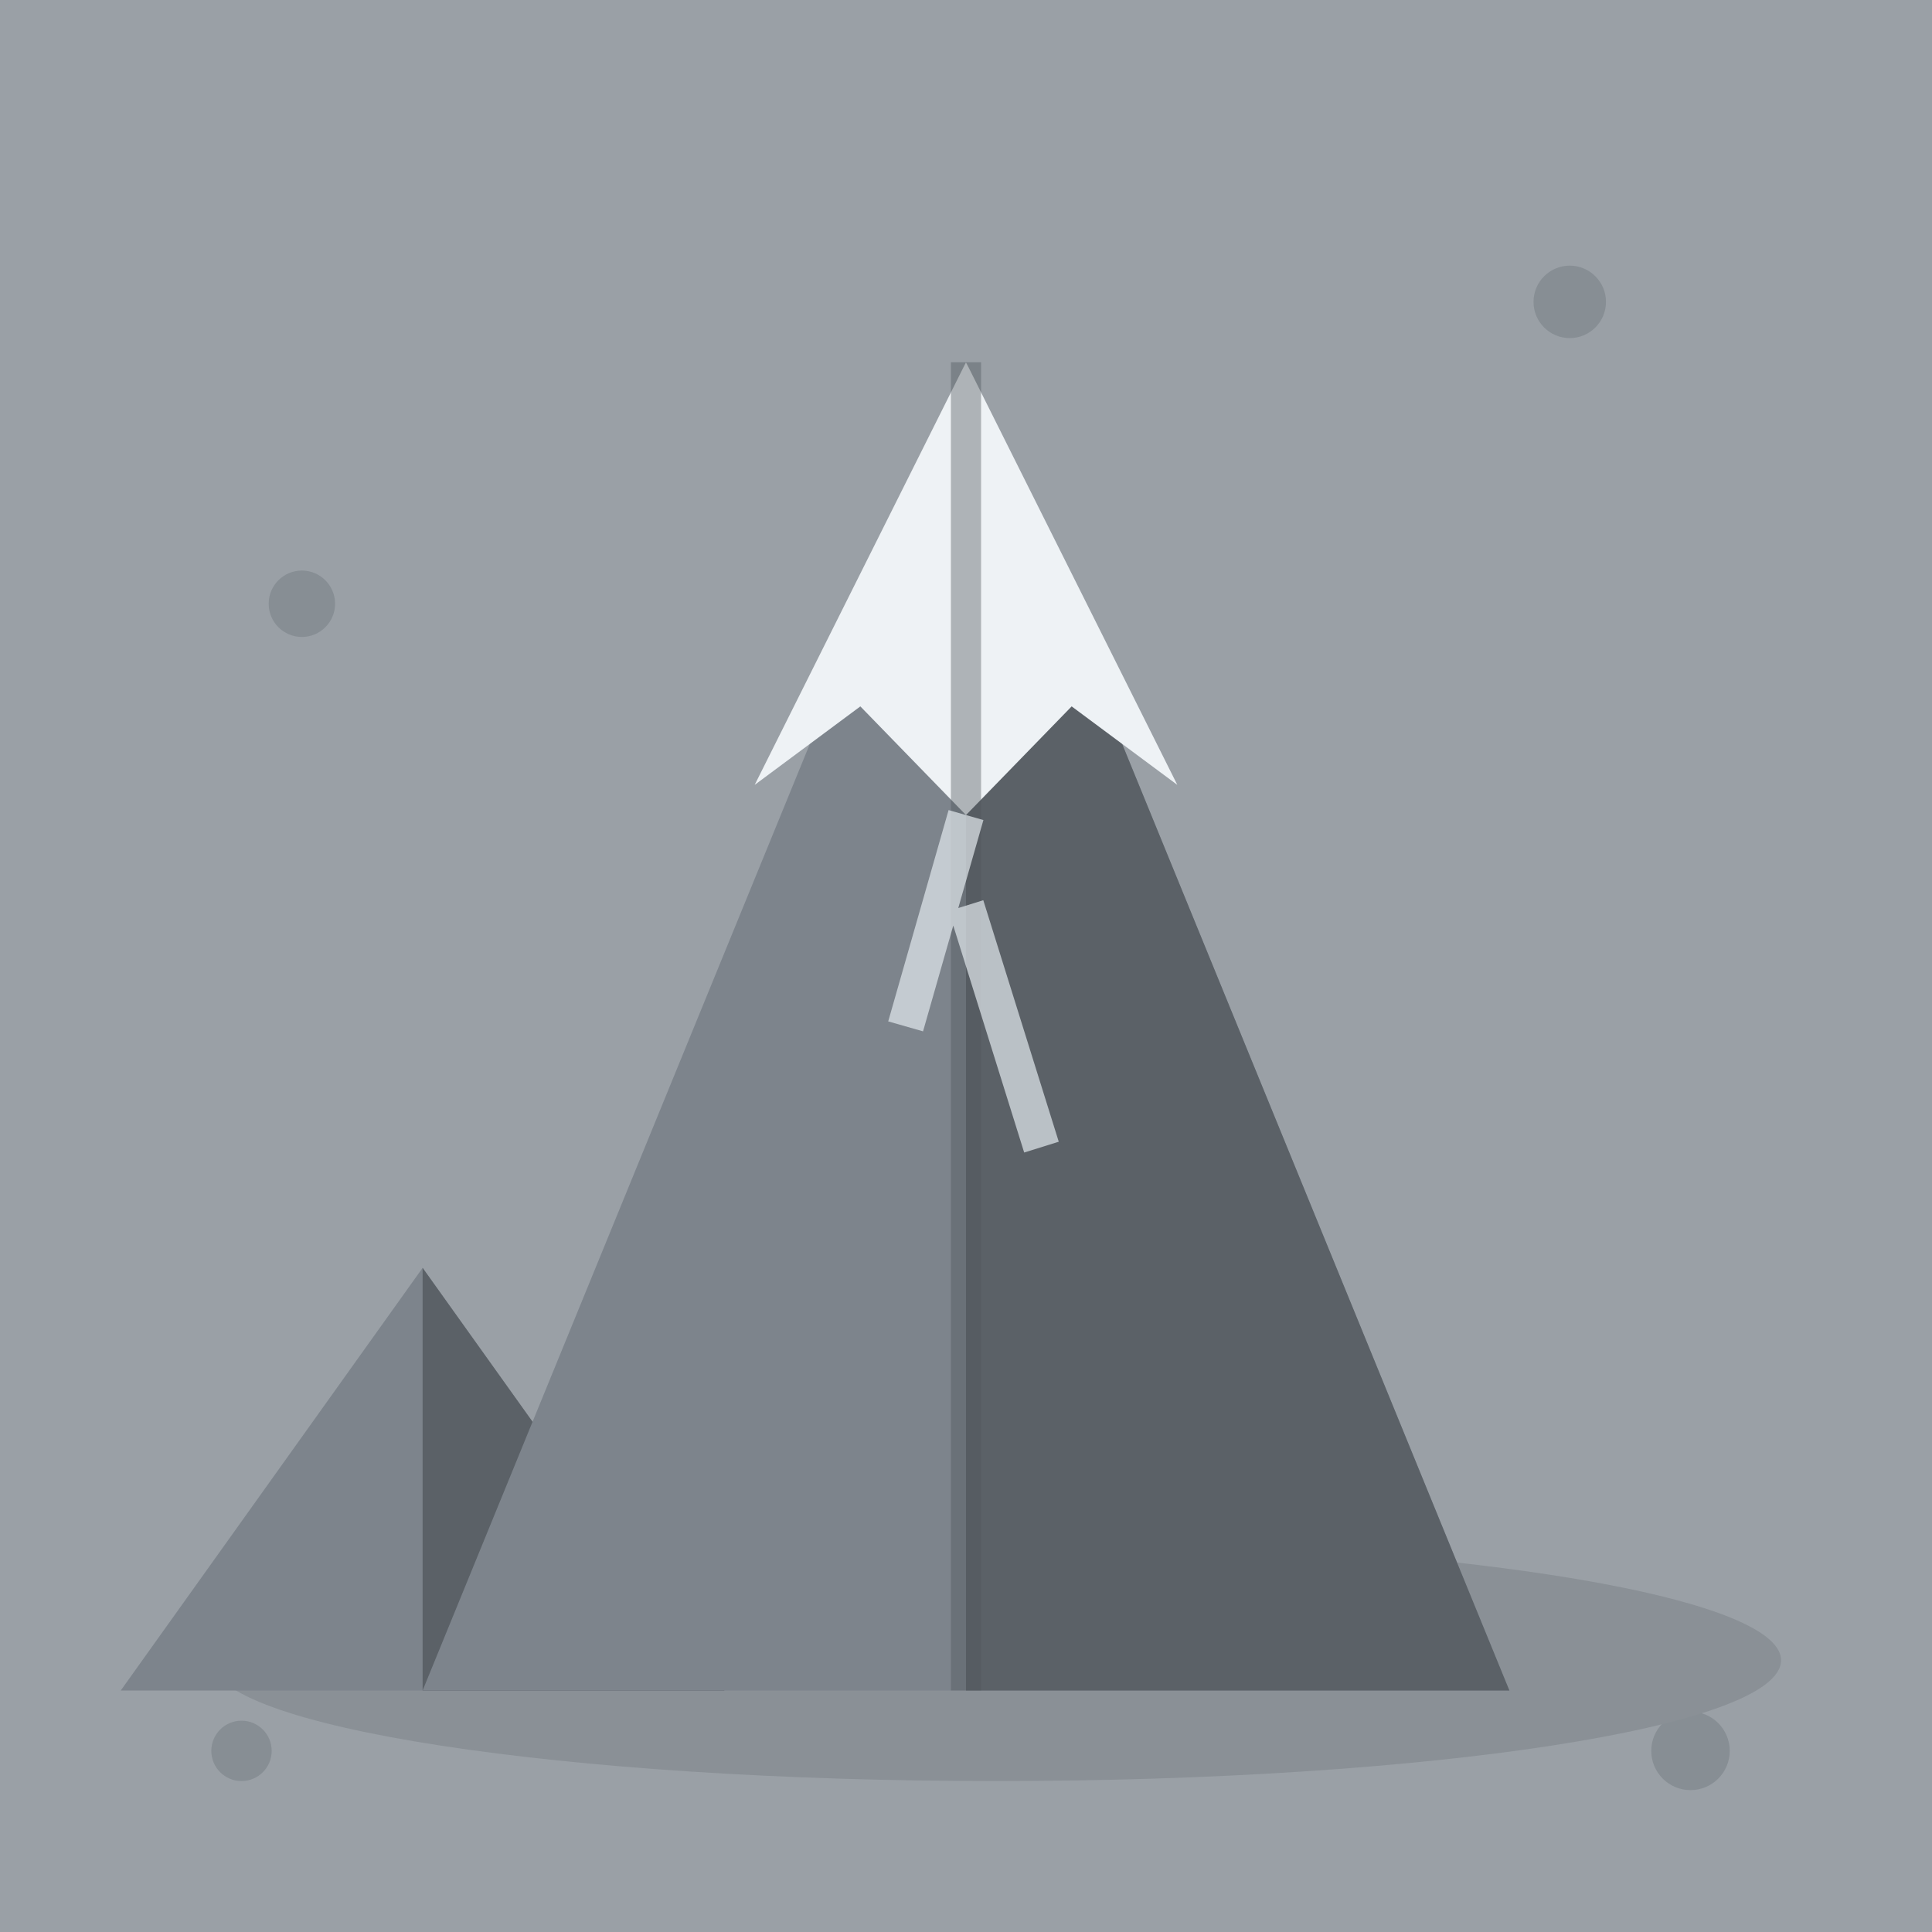
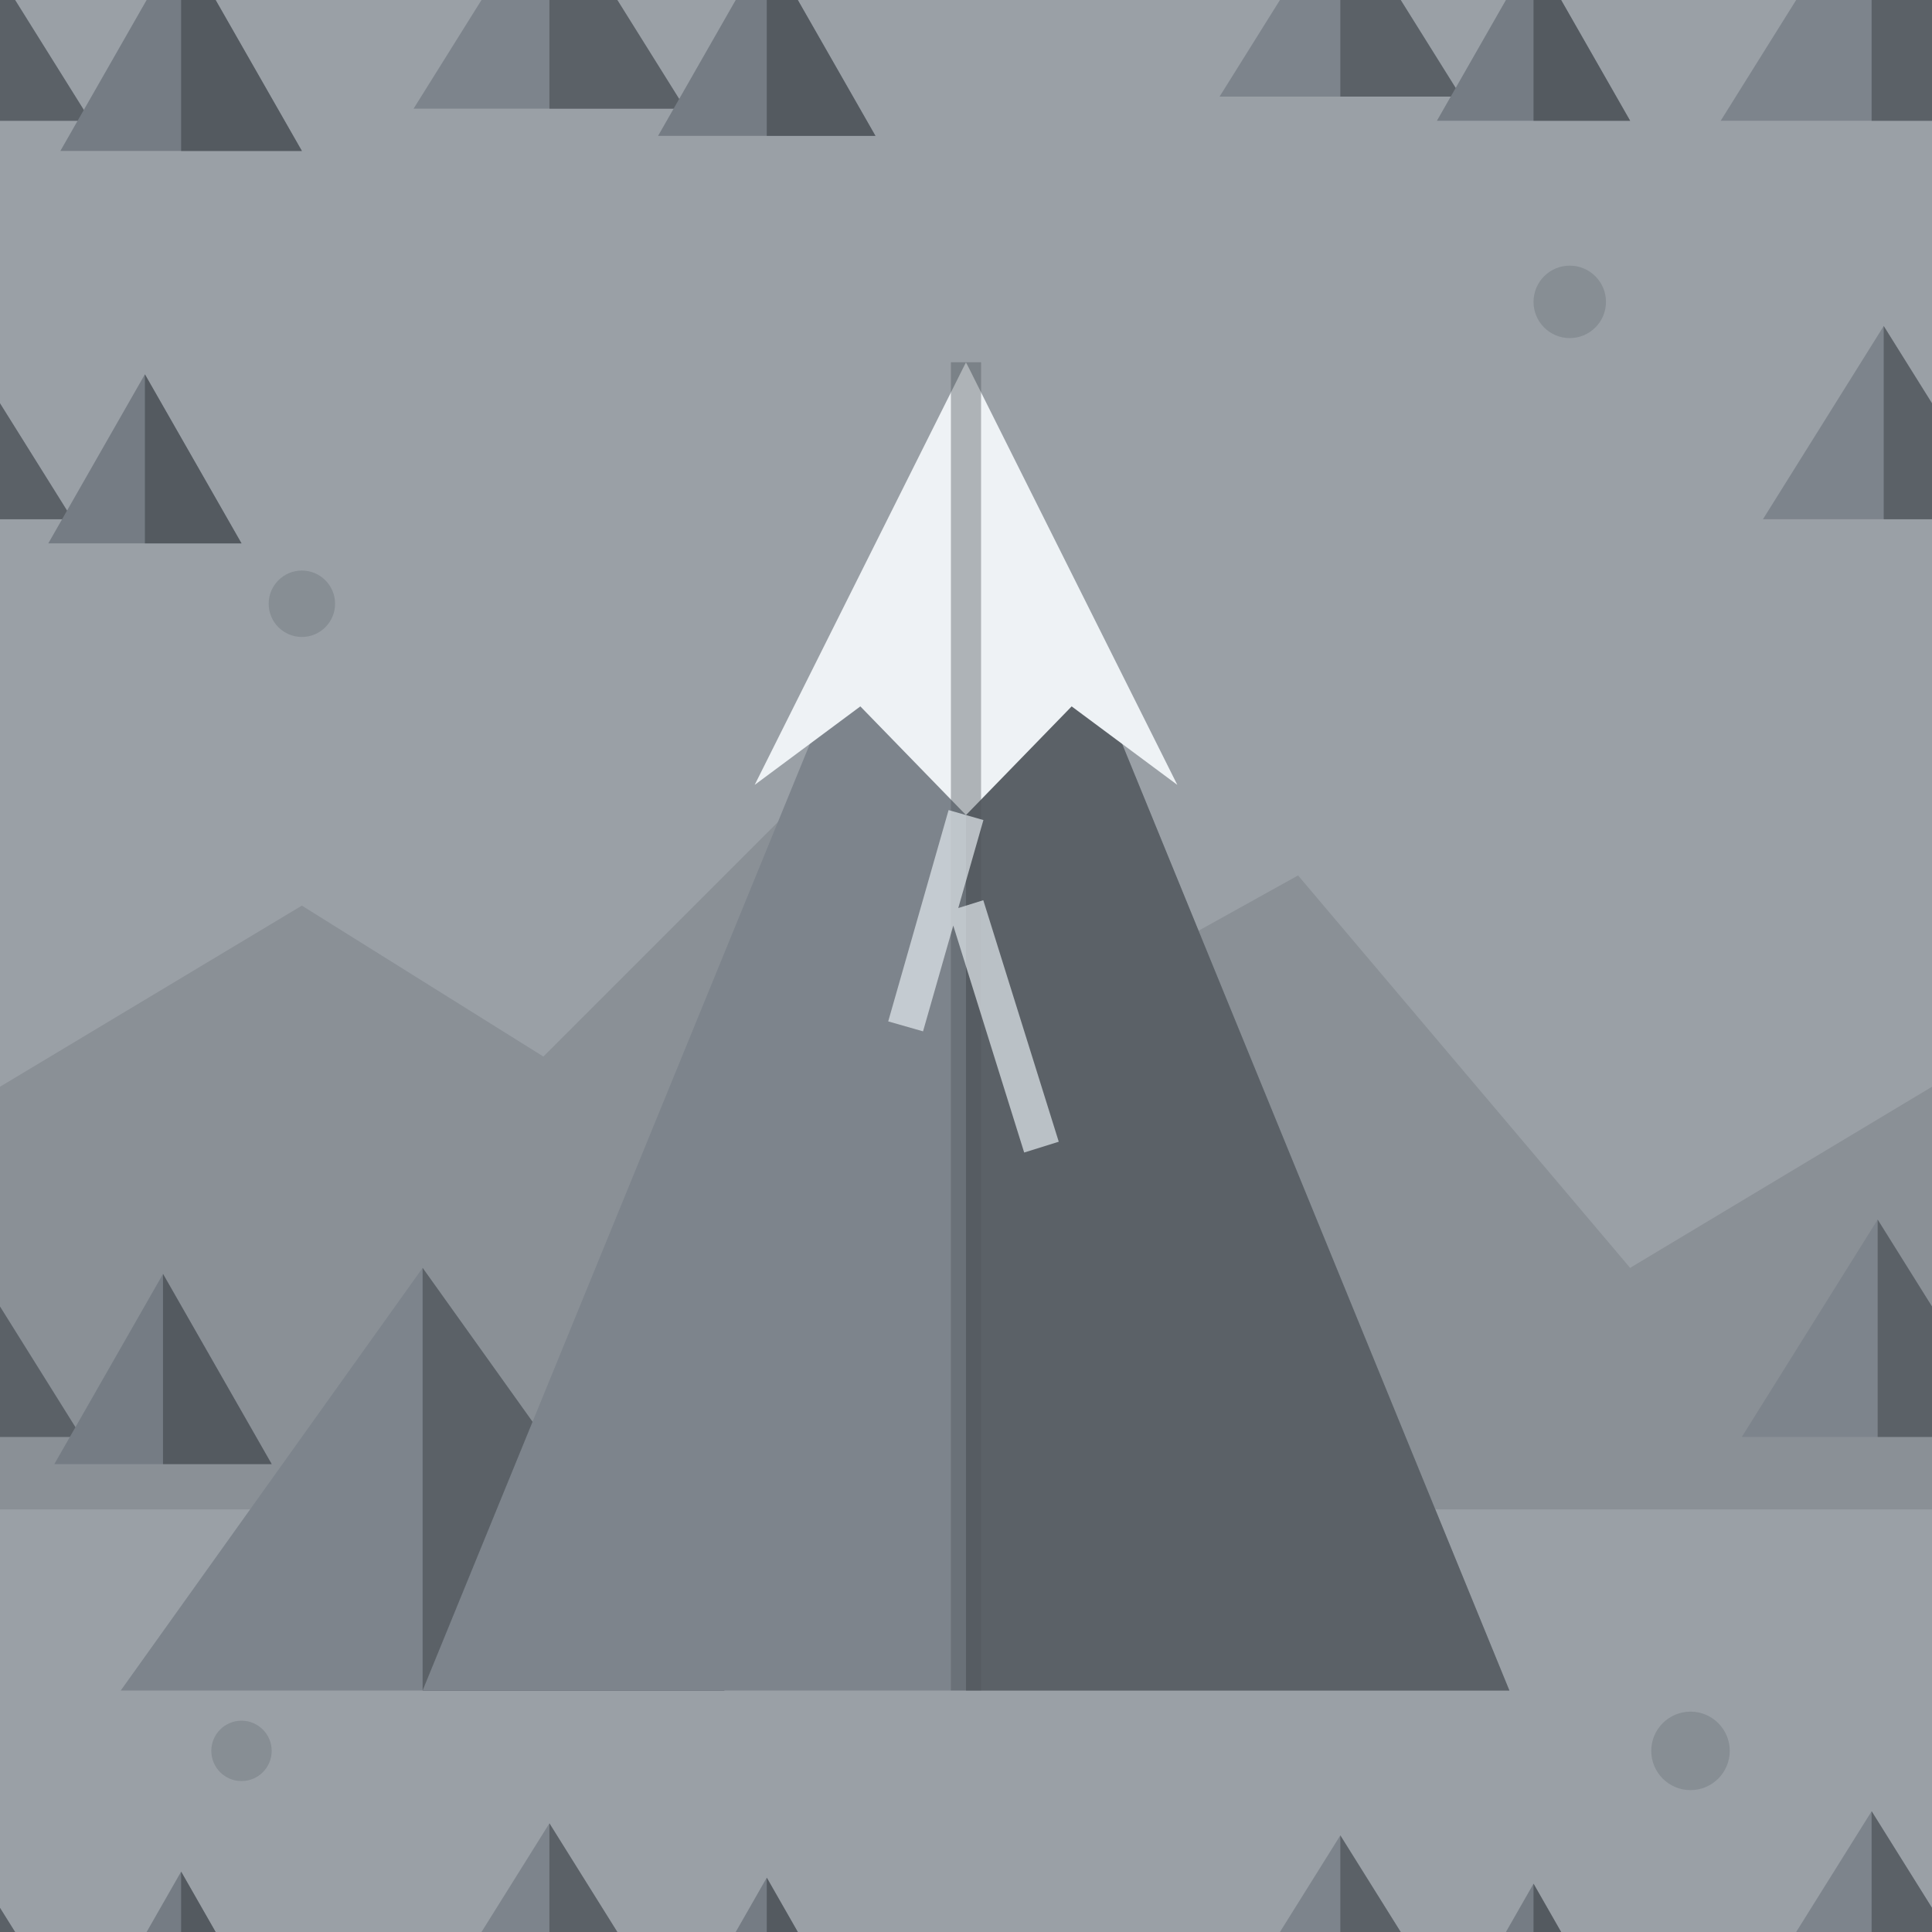
<svg xmlns="http://www.w3.org/2000/svg" viewBox="0 0 64 64">
+   <defs>
+     <g id="er">
+       <polygon points="-7,4 -2,-4 3,4" fill="#7d848c" />
+       <polygon points="-2,-4 -2,4 3,4" fill="#5b6167" />
+       <polygon points="2,5 6,-2 10,5" fill="#757c84" />
+       <polygon points="6,-2 6,5 10,5" fill="#545a60" />
+     </g>
+   </defs>
  <rect width="64" height="64" fill="#9aa0a6" />
  <g fill="#878e94">
    <circle cx="52" cy="10" r="1.2" />
    <circle cx="10" cy="20" r="1.1" />
    <circle cx="56" cy="58" r="1.3" />
    <circle cx="8" cy="58" r="1" />
  </g>
-   <ellipse cx="33" cy="55" rx="26" ry="4" fill="#8a9096" />
+   <path d="M0 36 L10 30 L18 35 L26 27 L34 34 L43 29 L54 42 L64 36 L64 50 L0 50 Z" fill="#8a9096" />
+   <g>
+     <use href="#er" transform="translate(0 0)" />
+     <use href="#er" transform="translate(64 0)" />
+     <use href="#er" transform="translate(0 64)" />
+     <use href="#er" transform="translate(64 64)" />
+     <use href="#er" transform="translate(0 14) scale(0.8)" />
+     <use href="#er" transform="translate(64 14) scale(0.8)" />
+     <use href="#er" transform="translate(0 44) scale(0.9)" />
+     <use href="#er" transform="translate(64 44) scale(0.9)" />
+     <use href="#er" transform="translate(20 0) scale(0.9)" />
+     <use href="#er" transform="translate(20 64) scale(0.9)" />
+     <use href="#er" transform="translate(46 0) scale(0.8)" />
+     <use href="#er" transform="translate(46 64) scale(0.8)" />
+   </g>
  <polygon points="4,56 14,42 24,56" fill="#7d848c" />
  <polygon points="14,42 14,56 24,56" fill="#5b6167" />
  <polygon points="14,56 32,12 50,56" fill="#7d848c" />
  <polygon points="32,12 32,56 50,56" fill="#5b6167" />
  <polygon points="32,12 39,26 35.5,23.4 32,27 28.5,23.4 25,26" fill="#eef2f5" />
  <path d="M32 12 L32 56" stroke="#4e545a" stroke-width="1" opacity="0.4" />
  <path d="M32 27 L30 34 M32 30 L34.5 38" stroke="#e3e9ee" stroke-width="1.2" fill="none" opacity="0.7" />
</svg>
